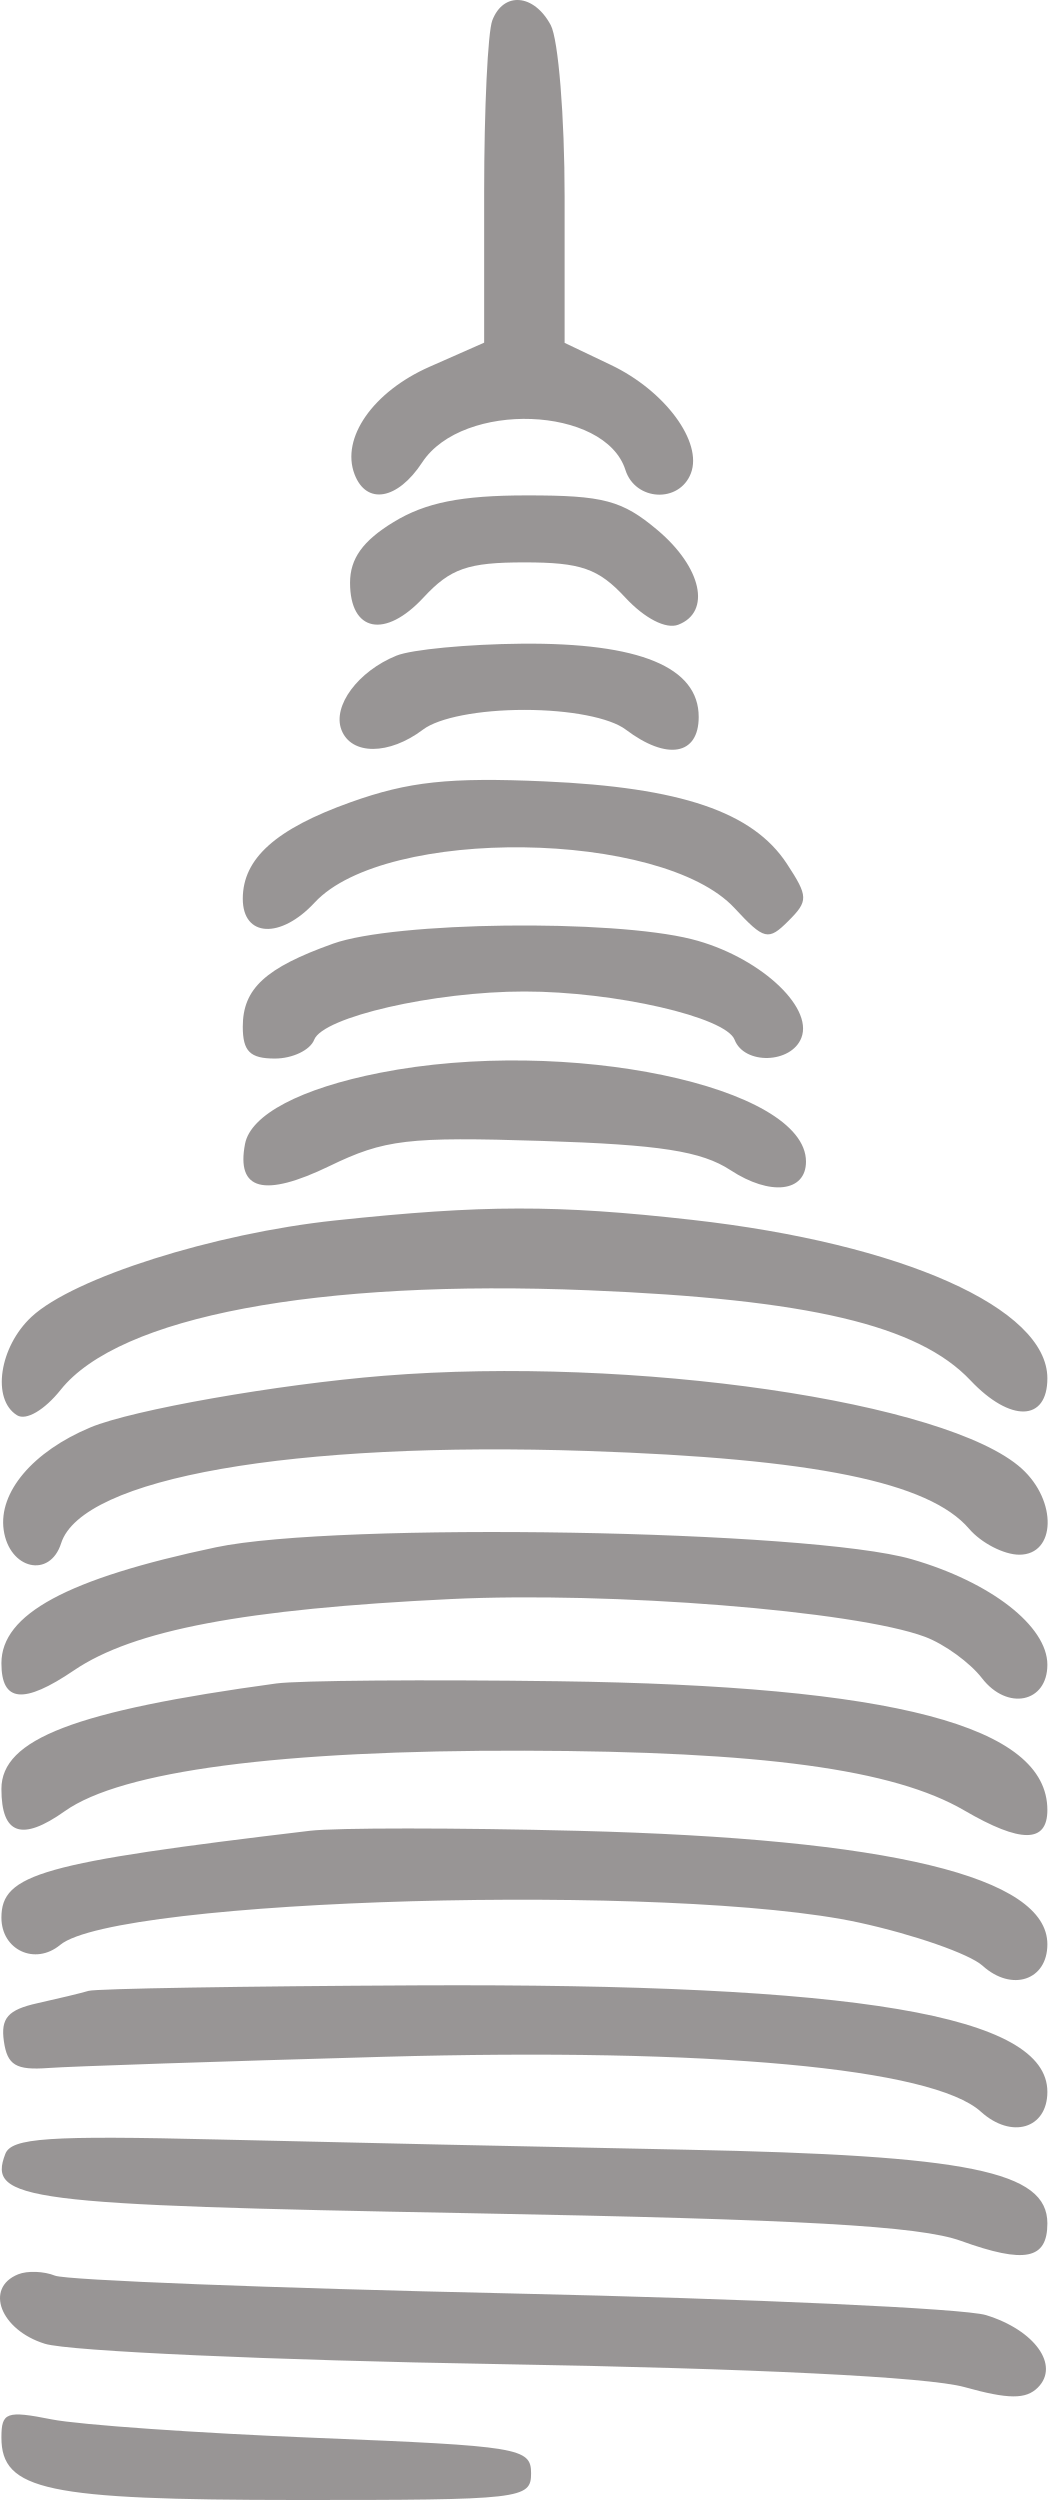
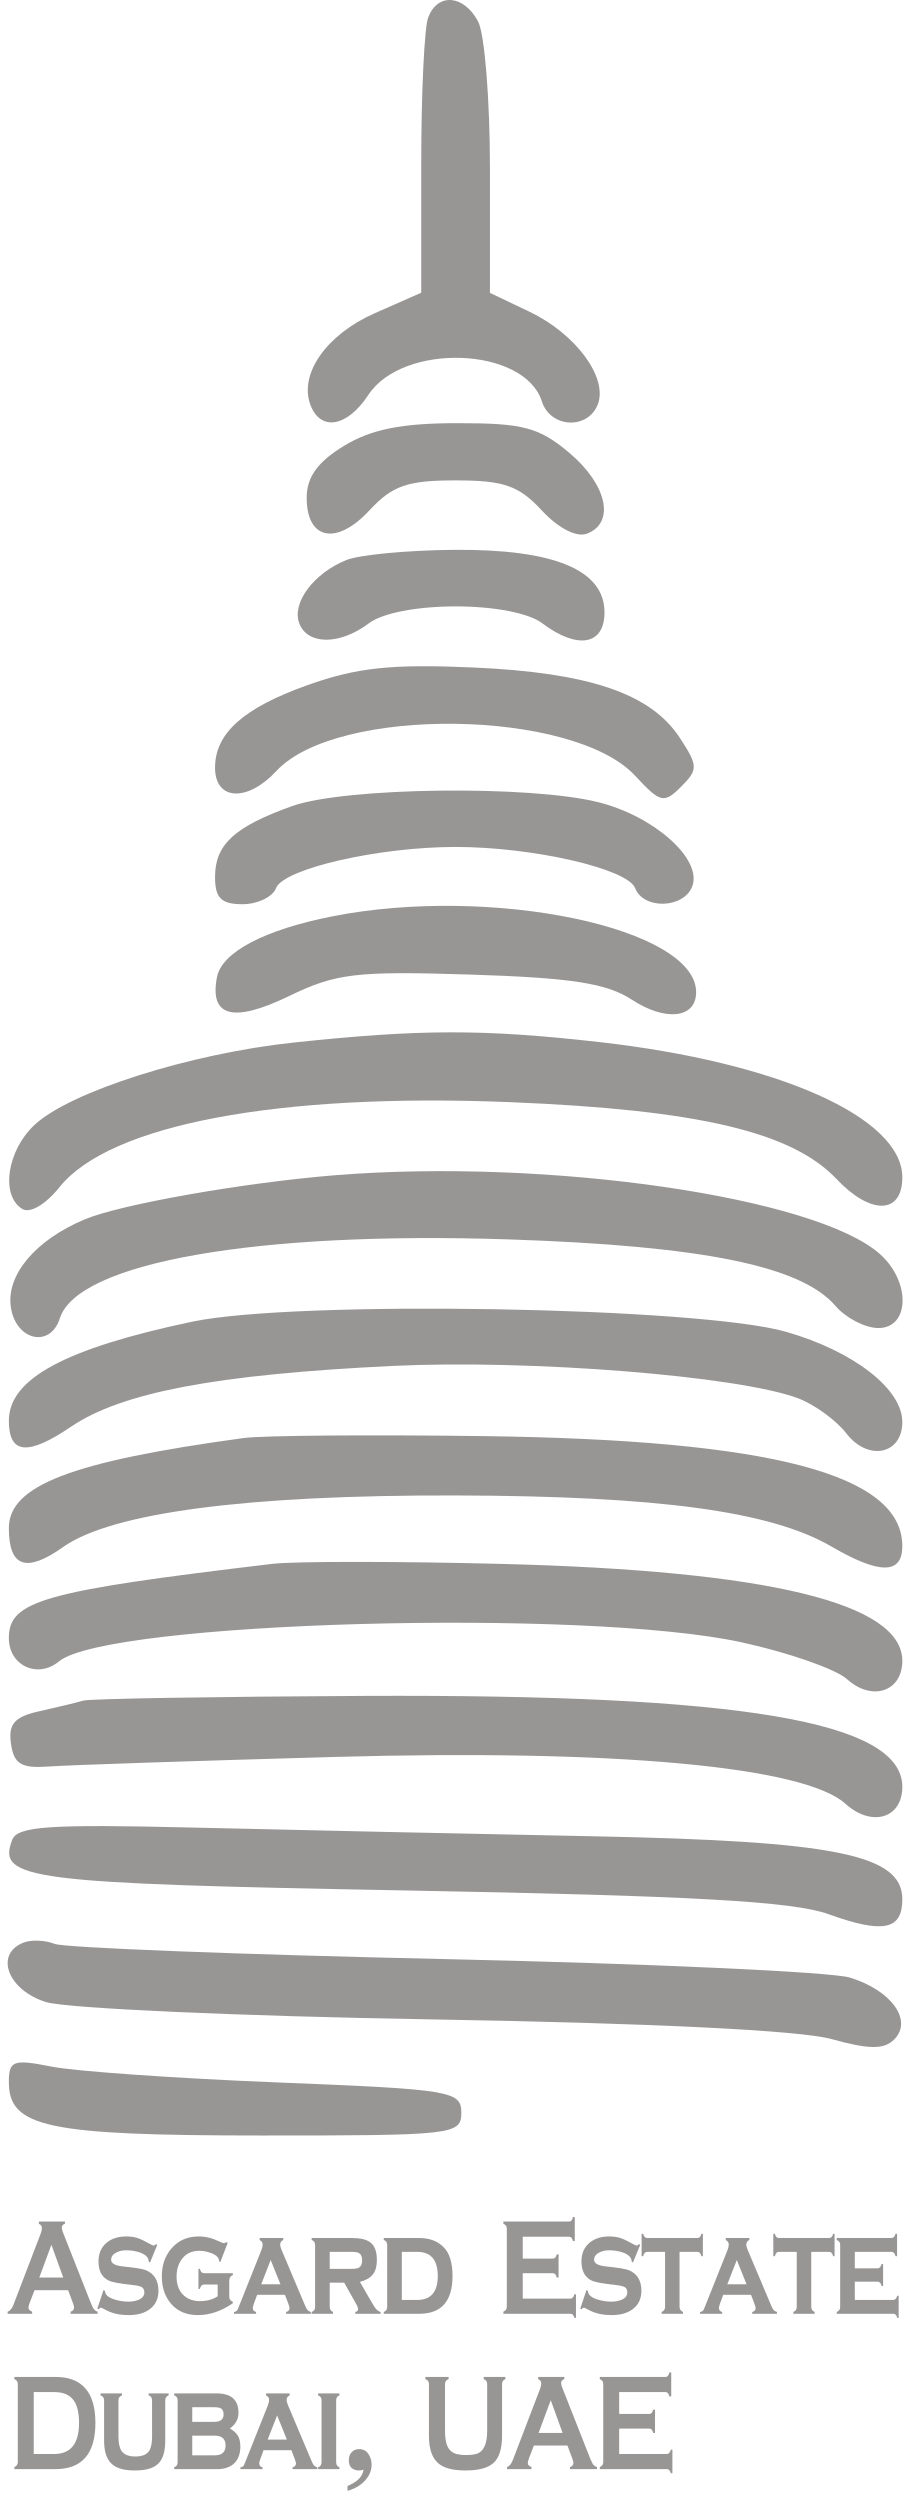
- <svg xmlns="http://www.w3.org/2000/svg" width="63" height="150" viewBox="0 0 63 150" fill="none">
-   <path fill-rule="evenodd" clip-rule="evenodd" d="M29.538 1.224C29.269 1.924 29.049 6.561 29.049 11.528V20.56L25.776 22.005C22.379 23.503 20.439 26.287 21.275 28.462C21.988 30.321 23.859 29.992 25.33 27.747C27.76 24.038 36.305 24.354 37.525 28.198C38.118 30.068 40.76 30.205 41.453 28.4C42.173 26.522 39.903 23.445 36.653 21.896L33.877 20.572V11.818C33.877 7.003 33.502 2.363 33.044 1.507C32.037 -0.375 30.208 -0.523 29.538 1.224ZM23.618 31.321C21.77 32.447 21.003 33.516 21.003 34.964C21.003 37.92 23.102 38.342 25.412 35.849C27.025 34.109 28.074 33.743 31.463 33.743C34.852 33.743 35.901 34.109 37.514 35.849C38.679 37.106 39.961 37.765 40.694 37.484C42.691 36.717 42.103 34.039 39.447 31.803C37.324 30.017 36.208 29.721 31.602 29.724C27.67 29.725 25.533 30.153 23.618 31.321ZM23.791 39.337C21.484 40.272 19.936 42.357 20.486 43.79C21.073 45.322 23.345 45.316 25.381 43.775C26.324 43.062 28.735 42.594 31.463 42.594C34.191 42.594 36.602 43.062 37.545 43.775C40.019 45.646 41.922 45.316 41.922 43.017C41.922 40.025 38.382 38.56 31.302 38.621C28.072 38.65 24.692 38.971 23.791 39.337ZM21.043 48.131C16.549 49.736 14.567 51.509 14.567 53.925C14.567 56.239 16.836 56.358 18.881 54.151C23.128 49.571 39.722 49.791 44.073 54.487C45.849 56.402 46.1 56.462 47.303 55.258C48.506 54.056 48.499 53.788 47.214 51.827C45.172 48.711 40.853 47.242 32.67 46.883C26.941 46.631 24.512 46.892 21.043 48.131ZM19.991 56.617C15.926 58.067 14.567 59.316 14.567 61.599C14.567 63.081 15.001 63.513 16.492 63.513C17.551 63.513 18.612 63.005 18.851 62.385C19.374 61.021 26.044 59.49 31.463 59.49C36.882 59.49 43.552 61.021 44.076 62.385C44.659 63.905 47.487 63.821 48.084 62.265C48.813 60.365 45.451 57.345 41.5 56.35C36.69 55.139 23.68 55.3 19.991 56.617ZM22.807 64.365C18.033 65.306 15.039 66.882 14.702 68.633C14.164 71.428 15.834 71.867 19.766 69.965C23.074 68.363 24.458 68.199 32.534 68.456C39.6 68.68 42.085 69.067 43.834 70.212C46.217 71.773 48.359 71.529 48.359 69.697C48.359 65.164 33.976 62.163 22.807 64.365ZM20.117 73.226C12.827 73.999 4.407 76.67 1.895 79.006C-0.046 80.81 -0.512 83.968 1.023 84.916C1.566 85.252 2.666 84.609 3.64 83.389C7.147 78.99 19.007 76.753 35.296 77.416C48.518 77.955 55.093 79.504 58.228 82.822C60.627 85.361 62.842 85.302 62.842 82.7C62.842 78.493 54.138 74.612 41.52 73.191C33.39 72.276 29.002 72.283 20.117 73.226ZM23.015 82.547C16.645 83.061 7.944 84.591 5.431 85.642C1.971 87.088 -0.101 89.536 0.221 91.799C0.557 94.161 2.991 94.725 3.667 92.598C4.912 88.674 17.527 86.462 35.262 87.059C48.837 87.515 55.74 88.922 58.143 91.724C58.877 92.581 60.236 93.282 61.16 93.282C63.358 93.282 63.446 90.056 61.3 88.113C56.854 84.09 37.968 81.344 23.015 82.547ZM12.958 92.837C4.013 94.725 0.085 96.848 0.085 99.796C0.085 102.146 1.41 102.276 4.435 100.224C8.006 97.8 14.655 96.541 27.038 95.944C36.662 95.481 51.308 96.645 55.497 98.208C56.661 98.642 58.199 99.759 58.917 100.69C60.435 102.661 62.842 102.166 62.842 99.884C62.842 97.563 59.442 94.921 54.694 93.551C48.608 91.793 20.204 91.308 12.958 92.837ZM16.578 101.008C4.481 102.657 0.085 104.343 0.085 107.336C0.085 110.078 1.303 110.505 3.889 108.669C7.294 106.252 16.778 105.005 31.463 105.042C45.715 105.079 53.613 106.151 57.859 108.627C61.25 110.604 62.842 110.596 62.842 108.6C62.842 103.557 53.677 101.146 33.474 100.874C25.509 100.767 17.906 100.828 16.578 101.008ZM18.59 109.847C2.46 111.766 0.085 112.435 0.085 115.059C0.085 117.003 2.106 117.941 3.608 116.696C6.983 113.894 40.542 112.955 51.54 115.354C54.838 116.073 58.173 117.238 58.952 117.942C60.705 119.529 62.842 118.823 62.842 116.658C62.842 112.602 53.42 110.325 34.681 109.849C27.38 109.663 20.139 109.662 18.59 109.847ZM5.314 119.452C4.872 119.584 3.49 119.917 2.245 120.193C0.479 120.584 0.035 121.087 0.233 122.476C0.438 123.913 0.954 124.224 2.901 124.08C4.228 123.982 13.28 123.68 23.015 123.408C42.668 122.859 55.954 124.08 58.848 126.698C60.69 128.366 62.842 127.724 62.842 125.508C62.842 120.91 51.525 118.998 25.026 119.122C14.627 119.171 5.757 119.319 5.314 119.452ZM0.318 129.236C-0.753 132.026 1.355 132.296 28.083 132.79C48.145 133.161 55.168 133.555 57.655 134.452C61.5 135.838 62.842 135.566 62.842 133.403C62.842 130.272 58.169 129.321 41.118 128.981C32.489 128.81 19.88 128.534 13.097 128.37C2.881 128.123 0.688 128.272 0.318 129.236ZM1.09 136.458C-0.946 137.279 0.029 139.806 2.699 140.628C4.138 141.071 16.357 141.619 29.854 141.845C45.228 142.104 55.69 142.619 57.863 143.224C60.504 143.961 61.557 143.968 62.27 143.254C63.601 141.923 62.084 139.804 59.159 138.906C57.866 138.509 45.04 137.924 30.659 137.606C16.277 137.288 3.967 136.809 3.303 136.54C2.639 136.272 1.644 136.234 1.09 136.458ZM0.085 146.25C0.085 149.425 2.778 149.995 17.785 150C31.33 150.005 31.865 149.943 31.865 148.395C31.865 146.875 31.158 146.758 18.992 146.273C11.912 145.991 4.762 145.491 3.102 145.163C0.385 144.624 0.085 144.732 0.085 146.25Z" fill="#989595" />
+ <svg xmlns="http://www.w3.org/2000/svg" width="65" height="177" viewBox="0 0 65 177" fill="none">
+   <path d="M3.648 158.956H3.629L2.781 161.25H4.478L3.648 158.956ZM6.912 163.666V163.815H5V163.666C5.159 163.62 5.243 163.526 5.243 163.368C5.243 163.302 5.215 163.2 5.168 163.069L4.823 162.146H2.445L2.09 163.069C2.044 163.2 2.016 163.302 2.016 163.377C2.016 163.508 2.1 163.601 2.277 163.666V163.815H0.542V163.666C0.701 163.62 0.85 163.452 0.962 163.153L2.883 158.135C2.939 157.986 2.967 157.855 2.967 157.753C2.967 157.603 2.892 157.501 2.753 157.445V157.286H4.599V157.445C4.45 157.492 4.375 157.576 4.375 157.715C4.375 157.799 4.403 157.911 4.45 158.033L6.437 163.069C6.511 163.246 6.567 163.368 6.605 163.433C6.689 163.554 6.791 163.638 6.912 163.666ZM11.218 162.192C11.218 162.761 11.003 163.209 10.565 163.517C10.183 163.787 9.698 163.909 9.101 163.909C8.569 163.909 8.056 163.825 7.58 163.592L7.235 163.414C7.198 163.396 7.161 163.386 7.133 163.386C7.077 163.386 7.03 163.424 6.993 163.498L6.89 163.452L7.328 162.137L7.431 162.192C7.431 162.454 7.655 162.659 8.093 162.799C8.42 162.901 8.755 162.957 9.091 162.957C9.362 162.957 9.604 162.911 9.809 162.827C10.08 162.715 10.22 162.538 10.22 162.304C10.22 162.09 10.127 161.95 9.949 161.885C9.809 161.838 9.586 161.791 9.287 161.763C8.457 161.679 7.916 161.577 7.683 161.456C7.207 161.222 6.974 160.775 6.974 160.103C6.974 159.553 7.161 159.115 7.543 158.788C7.907 158.49 8.364 158.34 8.933 158.34C9.241 158.34 9.52 158.378 9.763 158.462C9.959 158.527 10.267 158.676 10.668 158.9C10.77 158.956 10.835 158.984 10.882 158.984C10.929 158.984 10.985 158.947 11.05 158.881L11.134 158.937L10.621 160.187L10.528 160.122C10.528 159.842 10.322 159.628 9.912 159.478C9.614 159.376 9.287 159.32 8.942 159.32C8.69 159.32 8.457 159.366 8.252 159.469C8 159.59 7.869 159.767 7.869 159.991C7.869 160.252 8.159 160.411 8.737 160.467C9.567 160.551 10.108 160.635 10.35 160.737C10.929 160.989 11.218 161.474 11.218 162.192ZM16.484 162.967V163.069C15.663 163.638 14.842 163.909 14.012 163.909C13.22 163.909 12.595 163.657 12.128 163.125C11.681 162.612 11.457 161.959 11.457 161.166C11.457 160.364 11.69 159.702 12.156 159.17C12.641 158.62 13.275 158.34 14.068 158.34C14.544 158.34 15.02 158.452 15.495 158.685C15.673 158.769 15.803 158.816 15.868 158.816C15.906 158.816 15.952 158.788 16.018 158.741L16.12 158.797L15.598 160.159L15.514 160.103C15.514 159.851 15.328 159.665 14.964 159.525C14.684 159.413 14.395 159.357 14.106 159.357C13.602 159.357 13.201 159.534 12.912 159.898C12.641 160.234 12.501 160.663 12.501 161.176C12.501 161.698 12.641 162.118 12.921 162.426C13.22 162.752 13.63 162.92 14.143 162.92C14.647 162.92 15.066 162.808 15.411 162.575V161.745H14.441C14.302 161.745 14.199 161.847 14.152 162.053H14.05V160.635H14.152C14.199 160.84 14.302 160.943 14.441 160.943H16.484V161.083C16.316 161.139 16.232 161.269 16.232 161.484V162.612C16.232 162.789 16.316 162.901 16.484 162.967ZM19.855 161.726L19.165 160.01L18.494 161.726H19.855ZM22.01 163.685V163.815H20.257V163.685C20.415 163.657 20.499 163.554 20.499 163.396C20.499 163.321 20.387 163.013 20.173 162.472H18.205C17.999 163.004 17.897 163.312 17.897 163.396C17.897 163.554 17.971 163.648 18.13 163.685V163.815H16.563V163.685C16.666 163.685 16.75 163.638 16.815 163.536L16.936 163.246L18.512 159.292C18.568 159.152 18.596 159.021 18.596 158.9C18.596 158.769 18.522 158.667 18.382 158.592V158.452H20.051V158.592C19.912 158.657 19.837 158.769 19.837 158.919C19.837 159.012 19.874 159.142 19.939 159.301L21.562 163.144C21.637 163.321 21.693 163.433 21.721 163.48C21.796 163.592 21.889 163.657 22.01 163.685ZM25.639 160.038C25.639 159.786 25.564 159.609 25.424 159.525C25.322 159.46 25.144 159.432 24.883 159.432H23.344V160.635H24.883C25.135 160.635 25.322 160.607 25.424 160.542C25.564 160.458 25.639 160.29 25.639 160.038ZM26.945 163.685V163.815H25.154V163.685C25.284 163.657 25.35 163.601 25.35 163.517C25.35 163.414 25.312 163.284 25.228 163.144L24.37 161.614H23.344V163.33C23.344 163.498 23.419 163.62 23.577 163.685V163.815H22.066V163.685C22.225 163.629 22.309 163.508 22.309 163.33V158.947C22.309 158.769 22.225 158.648 22.066 158.592V158.452H24.921C25.527 158.452 25.956 158.555 26.226 158.769C26.534 159.003 26.683 159.422 26.683 160.01C26.683 160.877 26.329 161.334 25.48 161.558L26.301 162.976C26.422 163.191 26.515 163.33 26.562 163.396C26.683 163.554 26.814 163.657 26.945 163.685ZM30.994 161.139C30.994 160.001 30.509 159.432 29.539 159.432H28.448V162.836H29.539C30.509 162.836 30.994 162.267 30.994 161.139ZM32.039 161.139C32.039 162.92 31.255 163.815 29.688 163.815H27.17V163.685C27.328 163.629 27.412 163.508 27.412 163.33V158.947C27.412 158.76 27.328 158.639 27.17 158.592V158.452H29.688C30.406 158.452 30.975 158.667 31.395 159.087C31.824 159.506 32.039 160.187 32.039 161.139ZM40.667 162.435H40.779V164.105H40.667C40.611 163.899 40.517 163.815 40.387 163.815H35.639V163.666C35.798 163.601 35.882 163.48 35.882 163.321V157.79C35.882 157.613 35.798 157.501 35.639 157.445V157.286H40.294C40.433 157.286 40.517 157.184 40.564 156.969H40.694V158.667H40.564C40.517 158.462 40.433 158.359 40.294 158.359H37.01V159.907H39.146C39.286 159.907 39.37 159.805 39.417 159.609H39.547V161.25H39.417C39.37 161.045 39.286 160.943 39.146 160.943H37.01V162.743H40.387C40.517 162.743 40.611 162.64 40.667 162.435ZM45.411 162.192C45.411 162.761 45.197 163.209 44.758 163.517C44.376 163.787 43.891 163.909 43.294 163.909C42.762 163.909 42.249 163.825 41.774 163.592L41.429 163.414C41.391 163.396 41.354 163.386 41.326 163.386C41.27 163.386 41.223 163.424 41.186 163.498L41.083 163.452L41.522 162.137L41.624 162.192C41.624 162.454 41.848 162.659 42.287 162.799C42.613 162.901 42.949 162.957 43.285 162.957C43.555 162.957 43.798 162.911 44.003 162.827C44.273 162.715 44.413 162.538 44.413 162.304C44.413 162.09 44.32 161.95 44.143 161.885C44.003 161.838 43.779 161.791 43.48 161.763C42.65 161.679 42.109 161.577 41.876 161.456C41.401 161.222 41.167 160.775 41.167 160.103C41.167 159.553 41.354 159.115 41.736 158.788C42.1 158.49 42.557 158.34 43.126 158.34C43.434 158.34 43.714 158.378 43.956 158.462C44.152 158.527 44.46 158.676 44.861 158.9C44.964 158.956 45.029 158.984 45.075 158.984C45.122 158.984 45.178 158.947 45.243 158.881L45.327 158.937L44.814 160.187L44.721 160.122C44.721 159.842 44.516 159.628 44.105 159.478C43.807 159.376 43.48 159.32 43.135 159.32C42.884 159.32 42.65 159.366 42.445 159.469C42.193 159.59 42.063 159.767 42.063 159.991C42.063 160.252 42.352 160.411 42.93 160.467C43.76 160.551 44.301 160.635 44.544 160.737C45.122 160.989 45.411 161.474 45.411 162.192ZM49.661 158.154H49.763V159.739H49.661C49.614 159.534 49.521 159.432 49.381 159.432H48.112V163.33C48.112 163.498 48.196 163.62 48.355 163.685V163.815H46.844V163.685C47.002 163.629 47.087 163.508 47.087 163.33V159.432H45.827C45.678 159.432 45.585 159.534 45.538 159.739H45.426V158.154H45.538C45.585 158.35 45.678 158.452 45.827 158.452H49.381C49.521 158.452 49.614 158.35 49.661 158.154ZM52.856 161.726L52.166 160.01L51.494 161.726H52.856ZM55.01 163.685V163.815H53.257V163.685C53.415 163.657 53.499 163.554 53.499 163.396C53.499 163.321 53.387 163.013 53.173 162.472H51.205C51 163.004 50.897 163.312 50.897 163.396C50.897 163.554 50.972 163.648 51.13 163.685V163.815H49.563V163.685C49.666 163.685 49.75 163.638 49.815 163.536L49.936 163.246L51.513 159.292C51.569 159.152 51.596 159.021 51.596 158.9C51.596 158.769 51.522 158.667 51.382 158.592V158.452H53.052V158.592C52.912 158.657 52.837 158.769 52.837 158.919C52.837 159.012 52.874 159.142 52.94 159.301L54.563 163.144C54.637 163.321 54.693 163.433 54.721 163.48C54.796 163.592 54.889 163.657 55.01 163.685ZM58.984 158.154H59.087V159.739H58.984C58.937 159.534 58.844 159.432 58.704 159.432H57.436V163.33C57.436 163.498 57.52 163.62 57.678 163.685V163.815H56.167V163.685C56.326 163.629 56.41 163.508 56.41 163.33V159.432H55.151C55.001 159.432 54.908 159.534 54.861 159.739H54.749V158.154H54.861C54.908 158.35 55.001 158.452 55.151 158.452H58.704C58.844 158.452 58.937 158.35 58.984 158.154ZM63.522 162.538H63.625V164.105H63.522C63.475 163.899 63.382 163.815 63.233 163.815H59.241V163.685C59.399 163.629 59.483 163.508 59.483 163.33V158.928C59.483 158.76 59.399 158.648 59.241 158.592V158.452H63.112C63.261 158.452 63.354 158.35 63.401 158.154H63.513V159.739H63.401C63.354 159.534 63.261 159.432 63.112 159.432H60.519V160.598H62.132C62.272 160.598 62.365 160.495 62.421 160.29H62.524V161.847H62.421C62.365 161.642 62.272 161.54 62.132 161.54H60.519V162.836H63.233C63.382 162.836 63.475 162.733 63.522 162.538ZM5.597 171.542C5.597 170.842 5.476 170.329 5.243 169.984C4.963 169.564 4.497 169.359 3.834 169.359H2.389V173.743H3.834C5.01 173.743 5.597 173.006 5.597 171.542ZM6.754 171.542C6.754 173.724 5.812 174.815 3.918 174.815H1.018V174.666C1.176 174.601 1.26 174.48 1.26 174.321V168.79C1.26 168.613 1.176 168.501 1.018 168.445V168.286H3.918C5.812 168.286 6.754 169.368 6.754 171.542ZM10.523 169.592V169.452H11.941V169.592C11.782 169.648 11.698 169.769 11.698 169.947V172.782C11.698 174.34 11.092 174.909 9.534 174.909C8.014 174.909 7.37 174.302 7.37 172.782V169.947C7.37 169.769 7.287 169.648 7.119 169.592V169.452H8.639V169.592C8.471 169.648 8.387 169.769 8.387 169.947V172.521C8.387 172.997 8.471 173.342 8.62 173.547C8.807 173.799 9.124 173.92 9.581 173.92C10.038 173.92 10.364 173.799 10.542 173.547C10.691 173.342 10.766 172.997 10.766 172.521V169.947C10.766 169.76 10.682 169.639 10.523 169.592ZM15.971 173.137C15.971 172.679 15.719 172.446 15.206 172.446H13.611V173.836H15.206C15.719 173.836 15.971 173.603 15.971 173.137ZM15.831 170.945C15.831 170.73 15.766 170.59 15.644 170.516C15.551 170.46 15.393 170.432 15.159 170.432H13.611V171.467H15.159C15.607 171.467 15.831 171.29 15.831 170.945ZM17.016 173.23C17.016 174.237 16.409 174.815 15.393 174.815H12.333V174.685C12.492 174.629 12.576 174.508 12.576 174.33V169.947C12.576 169.76 12.492 169.639 12.333 169.592V169.452H15.337C16.372 169.452 16.885 169.909 16.885 170.833C16.885 171.28 16.68 171.644 16.279 171.933C16.829 172.269 17.016 172.596 17.016 173.23ZM20.311 172.726L19.621 171.01L18.949 172.726H20.311ZM22.466 174.685V174.815H20.712V174.685C20.871 174.657 20.955 174.554 20.955 174.396C20.955 174.321 20.843 174.013 20.628 173.472H18.66C18.455 174.004 18.352 174.312 18.352 174.396C18.352 174.554 18.427 174.648 18.585 174.685V174.815H17.018V174.685C17.121 174.685 17.205 174.638 17.27 174.536L17.392 174.246L18.968 170.292C19.024 170.152 19.052 170.021 19.052 169.9C19.052 169.769 18.977 169.667 18.837 169.592V169.452H20.507V169.592C20.367 169.657 20.292 169.769 20.292 169.919C20.292 170.012 20.33 170.142 20.395 170.301L22.018 174.144C22.093 174.321 22.148 174.433 22.176 174.48C22.251 174.592 22.344 174.657 22.466 174.685ZM24.033 174.685V174.815H22.522V174.685C22.68 174.629 22.764 174.508 22.764 174.33V169.928C22.764 169.76 22.68 169.648 22.522 169.592V169.452H24.033V169.592C23.874 169.648 23.8 169.769 23.8 169.947V174.33C23.8 174.498 23.874 174.62 24.033 174.685ZM24.603 176.354V176.009C24.948 175.86 25.21 175.702 25.387 175.524C25.573 175.347 25.695 175.123 25.741 174.853C25.592 174.89 25.489 174.909 25.405 174.909C25.21 174.909 25.042 174.843 24.902 174.741C24.762 174.62 24.697 174.433 24.697 174.191C24.697 173.948 24.762 173.752 24.911 173.603C25.042 173.463 25.219 173.398 25.424 173.398C25.723 173.398 25.946 173.519 26.096 173.761C26.236 173.976 26.31 174.228 26.31 174.508C26.31 175.011 26.068 175.468 25.583 175.869C25.312 176.084 24.986 176.242 24.603 176.354ZM34.249 168.445V168.286H35.779V168.445C35.62 168.501 35.546 168.613 35.546 168.79V172.446C35.546 173.37 35.341 174.013 34.94 174.377C34.538 174.741 33.876 174.909 32.953 174.909C32.048 174.909 31.395 174.741 30.994 174.368C30.574 173.985 30.369 173.351 30.369 172.446V168.79C30.369 168.613 30.285 168.501 30.117 168.445V168.286H31.759V168.445C31.591 168.501 31.507 168.613 31.507 168.79V172.036C31.507 172.474 31.544 172.819 31.628 173.062C31.75 173.426 31.983 173.65 32.319 173.743C32.505 173.789 32.729 173.817 32.999 173.817C33.279 173.817 33.513 173.789 33.699 173.743C34.231 173.603 34.492 173.053 34.492 172.092V168.79C34.492 168.613 34.408 168.501 34.249 168.445ZM39.001 169.956H38.982L38.133 172.25H39.831L39.001 169.956ZM42.265 174.666V174.815H40.353V174.666C40.512 174.62 40.596 174.526 40.596 174.368C40.596 174.302 40.568 174.2 40.521 174.069L40.176 173.146H37.797L37.443 174.069C37.396 174.2 37.368 174.302 37.368 174.377C37.368 174.508 37.452 174.601 37.63 174.666V174.815H35.895V174.666C36.053 174.62 36.203 174.452 36.315 174.153L38.236 169.135C38.292 168.986 38.32 168.855 38.32 168.753C38.32 168.603 38.245 168.501 38.105 168.445V168.286H39.952V168.445C39.803 168.492 39.728 168.576 39.728 168.715C39.728 168.799 39.756 168.911 39.803 169.033L41.789 174.069C41.864 174.246 41.92 174.368 41.957 174.433C42.041 174.554 42.144 174.638 42.265 174.666ZM47.494 173.435H47.606V175.105H47.494C47.438 174.899 47.345 174.815 47.214 174.815H42.467V174.666C42.625 174.601 42.709 174.48 42.709 174.321V168.79C42.709 168.613 42.625 168.501 42.467 168.445V168.286H47.121C47.261 168.286 47.345 168.184 47.391 167.969H47.522V169.667H47.391C47.345 169.462 47.261 169.359 47.121 169.359H43.838V170.907H45.974C46.114 170.907 46.197 170.805 46.244 170.609H46.375V172.25H46.244C46.197 172.045 46.114 171.943 45.974 171.943H43.838V173.743H47.214C47.345 173.743 47.438 173.64 47.494 173.435Z" fill="#989595" />
+   <path fill-rule="evenodd" clip-rule="evenodd" d="M30.315 1.234C30.044 1.939 29.823 6.613 29.823 11.62V20.724L26.523 22.18C23.1 23.69 21.144 26.496 21.986 28.689C22.705 30.563 24.591 30.23 26.073 27.968C28.523 24.229 37.136 24.548 38.365 28.423C38.964 30.307 41.627 30.445 42.325 28.626C43.051 26.733 40.763 23.632 37.487 22.07L34.688 20.736V11.912C34.688 7.059 34.311 2.382 33.849 1.519C32.834 -0.378 30.99 -0.527 30.315 1.234ZM24.349 31.57C22.486 32.706 21.713 33.782 21.713 35.242C21.713 38.222 23.828 38.647 26.156 36.134C27.782 34.38 28.84 34.012 32.256 34.012C35.671 34.012 36.729 34.38 38.355 36.134C39.529 37.401 40.821 38.065 41.56 37.782C43.573 37.009 42.98 34.31 40.303 32.057C38.163 30.256 37.038 29.958 32.396 29.96C28.433 29.962 26.279 30.393 24.349 31.57ZM24.523 39.65C22.197 40.592 20.637 42.694 21.191 44.139C21.783 45.683 24.073 45.676 26.125 44.123C27.076 43.405 29.506 42.933 32.256 42.933C35.006 42.933 37.435 43.405 38.386 44.123C40.88 46.01 42.798 45.677 42.798 43.359C42.798 40.344 39.23 38.867 32.093 38.929C28.837 38.957 25.43 39.282 24.523 39.65ZM21.753 48.514C17.222 50.132 15.225 51.919 15.225 54.355C15.225 56.686 17.512 56.806 19.573 54.583C23.855 49.966 40.58 50.188 44.966 54.921C46.756 56.851 47.009 56.912 48.221 55.699C49.434 54.486 49.427 54.217 48.132 52.24C46.074 49.099 41.721 47.619 33.472 47.256C27.698 47.002 25.25 47.265 21.753 48.514ZM20.692 57.068C16.595 58.53 15.225 59.788 15.225 62.09C15.225 63.583 15.663 64.018 17.166 64.018C18.233 64.018 19.302 63.507 19.543 62.881C20.07 61.507 26.794 59.964 32.256 59.964C37.718 59.964 44.441 61.507 44.968 62.881C45.556 64.414 48.407 64.329 49.009 62.761C49.744 60.846 46.355 57.801 42.373 56.799C37.525 55.578 24.41 55.741 20.692 57.068ZM23.531 64.877C18.719 65.826 15.701 67.415 15.361 69.18C14.819 71.997 16.502 72.44 20.465 70.522C23.799 68.907 25.194 68.742 33.335 69.001C40.458 69.227 42.962 69.617 44.725 70.772C47.127 72.345 49.286 72.098 49.286 70.252C49.286 65.683 34.788 62.658 23.531 64.877ZM20.819 73.809C13.471 74.589 4.984 77.28 2.452 79.635C0.496 81.454 0.026 84.637 1.573 85.592C2.12 85.931 3.23 85.283 4.211 84.053C7.746 79.619 19.7 77.364 36.119 78.033C49.446 78.576 56.073 80.138 59.234 83.481C61.652 86.041 63.884 85.981 63.884 83.359C63.884 79.118 55.111 75.206 42.393 73.774C34.198 72.852 29.775 72.859 20.819 73.809ZM23.74 83.205C17.32 83.722 8.55 85.264 6.016 86.324C2.529 87.781 0.44 90.249 0.765 92.53C1.103 94.91 3.557 95.48 4.238 93.335C5.493 89.38 18.209 87.151 36.085 87.752C49.768 88.212 56.726 89.63 59.148 92.455C59.888 93.318 61.257 94.025 62.189 94.025C64.405 94.025 64.493 90.773 62.33 88.815C57.849 84.759 38.812 81.991 23.74 83.205ZM13.603 93.576C4.587 95.479 0.627 97.619 0.627 100.591C0.627 102.959 1.964 103.091 5.012 101.022C8.611 98.579 15.314 97.31 27.795 96.708C37.496 96.241 52.258 97.415 56.481 98.99C57.654 99.428 59.205 100.553 59.928 101.492C61.458 103.478 63.884 102.98 63.884 100.68C63.884 98.34 60.458 95.677 55.672 94.296C49.537 92.525 20.907 92.035 13.603 93.576ZM17.252 101.813C5.058 103.474 0.627 105.174 0.627 108.19C0.627 110.954 1.855 111.385 4.462 109.534C7.894 107.098 17.453 105.841 32.256 105.878C46.62 105.915 54.582 106.996 58.861 109.492C62.28 111.484 63.884 111.476 63.884 109.465C63.884 104.382 54.646 101.951 34.283 101.677C26.254 101.569 18.59 101.631 17.252 101.813ZM19.28 110.721C3.021 112.656 0.627 113.33 0.627 115.976C0.627 117.934 2.665 118.881 4.179 117.625C7.581 114.801 41.407 113.854 52.492 116.273C55.817 116.998 59.179 118.172 59.964 118.881C61.73 120.481 63.884 119.769 63.884 117.587C63.884 113.499 54.387 111.203 35.499 110.724C28.14 110.536 20.841 110.536 19.28 110.721ZM5.899 120.403C5.453 120.536 4.06 120.872 2.805 121.151C1.025 121.545 0.578 122.051 0.777 123.451C0.983 124.9 1.504 125.213 3.466 125.068C4.804 124.969 13.927 124.665 23.74 124.39C43.549 123.837 56.942 125.068 59.858 127.707C61.715 129.388 63.884 128.741 63.884 126.508C63.884 121.872 52.477 119.945 25.768 120.07C15.286 120.12 6.345 120.269 5.899 120.403ZM0.862 130.265C-0.217 133.078 1.908 133.349 28.849 133.847C49.071 134.221 56.15 134.619 58.656 135.523C62.532 136.92 63.884 136.646 63.884 134.465C63.884 131.309 59.174 130.35 41.987 130.008C33.29 129.835 20.58 129.558 13.743 129.393C3.446 129.144 1.235 129.294 0.862 130.265ZM1.641 137.545C-0.412 138.372 0.571 140.919 3.263 141.748C4.713 142.195 17.029 142.747 30.634 142.975C46.131 143.235 56.675 143.754 58.866 144.365C61.528 145.107 62.589 145.114 63.308 144.395C64.65 143.054 63.121 140.917 60.172 140.012C58.869 139.612 45.941 139.022 31.445 138.702C16.948 138.382 4.54 137.898 3.871 137.627C3.202 137.357 2.199 137.319 1.641 137.545ZM0.627 147.415C0.627 150.614 3.342 151.189 18.469 151.194C32.122 151.199 32.661 151.138 32.661 149.577C32.661 148.044 31.948 147.927 19.685 147.438C12.549 147.154 5.341 146.65 3.668 146.319C0.93 145.775 0.627 145.885 0.627 147.415Z" fill="#989595" />
</svg>
